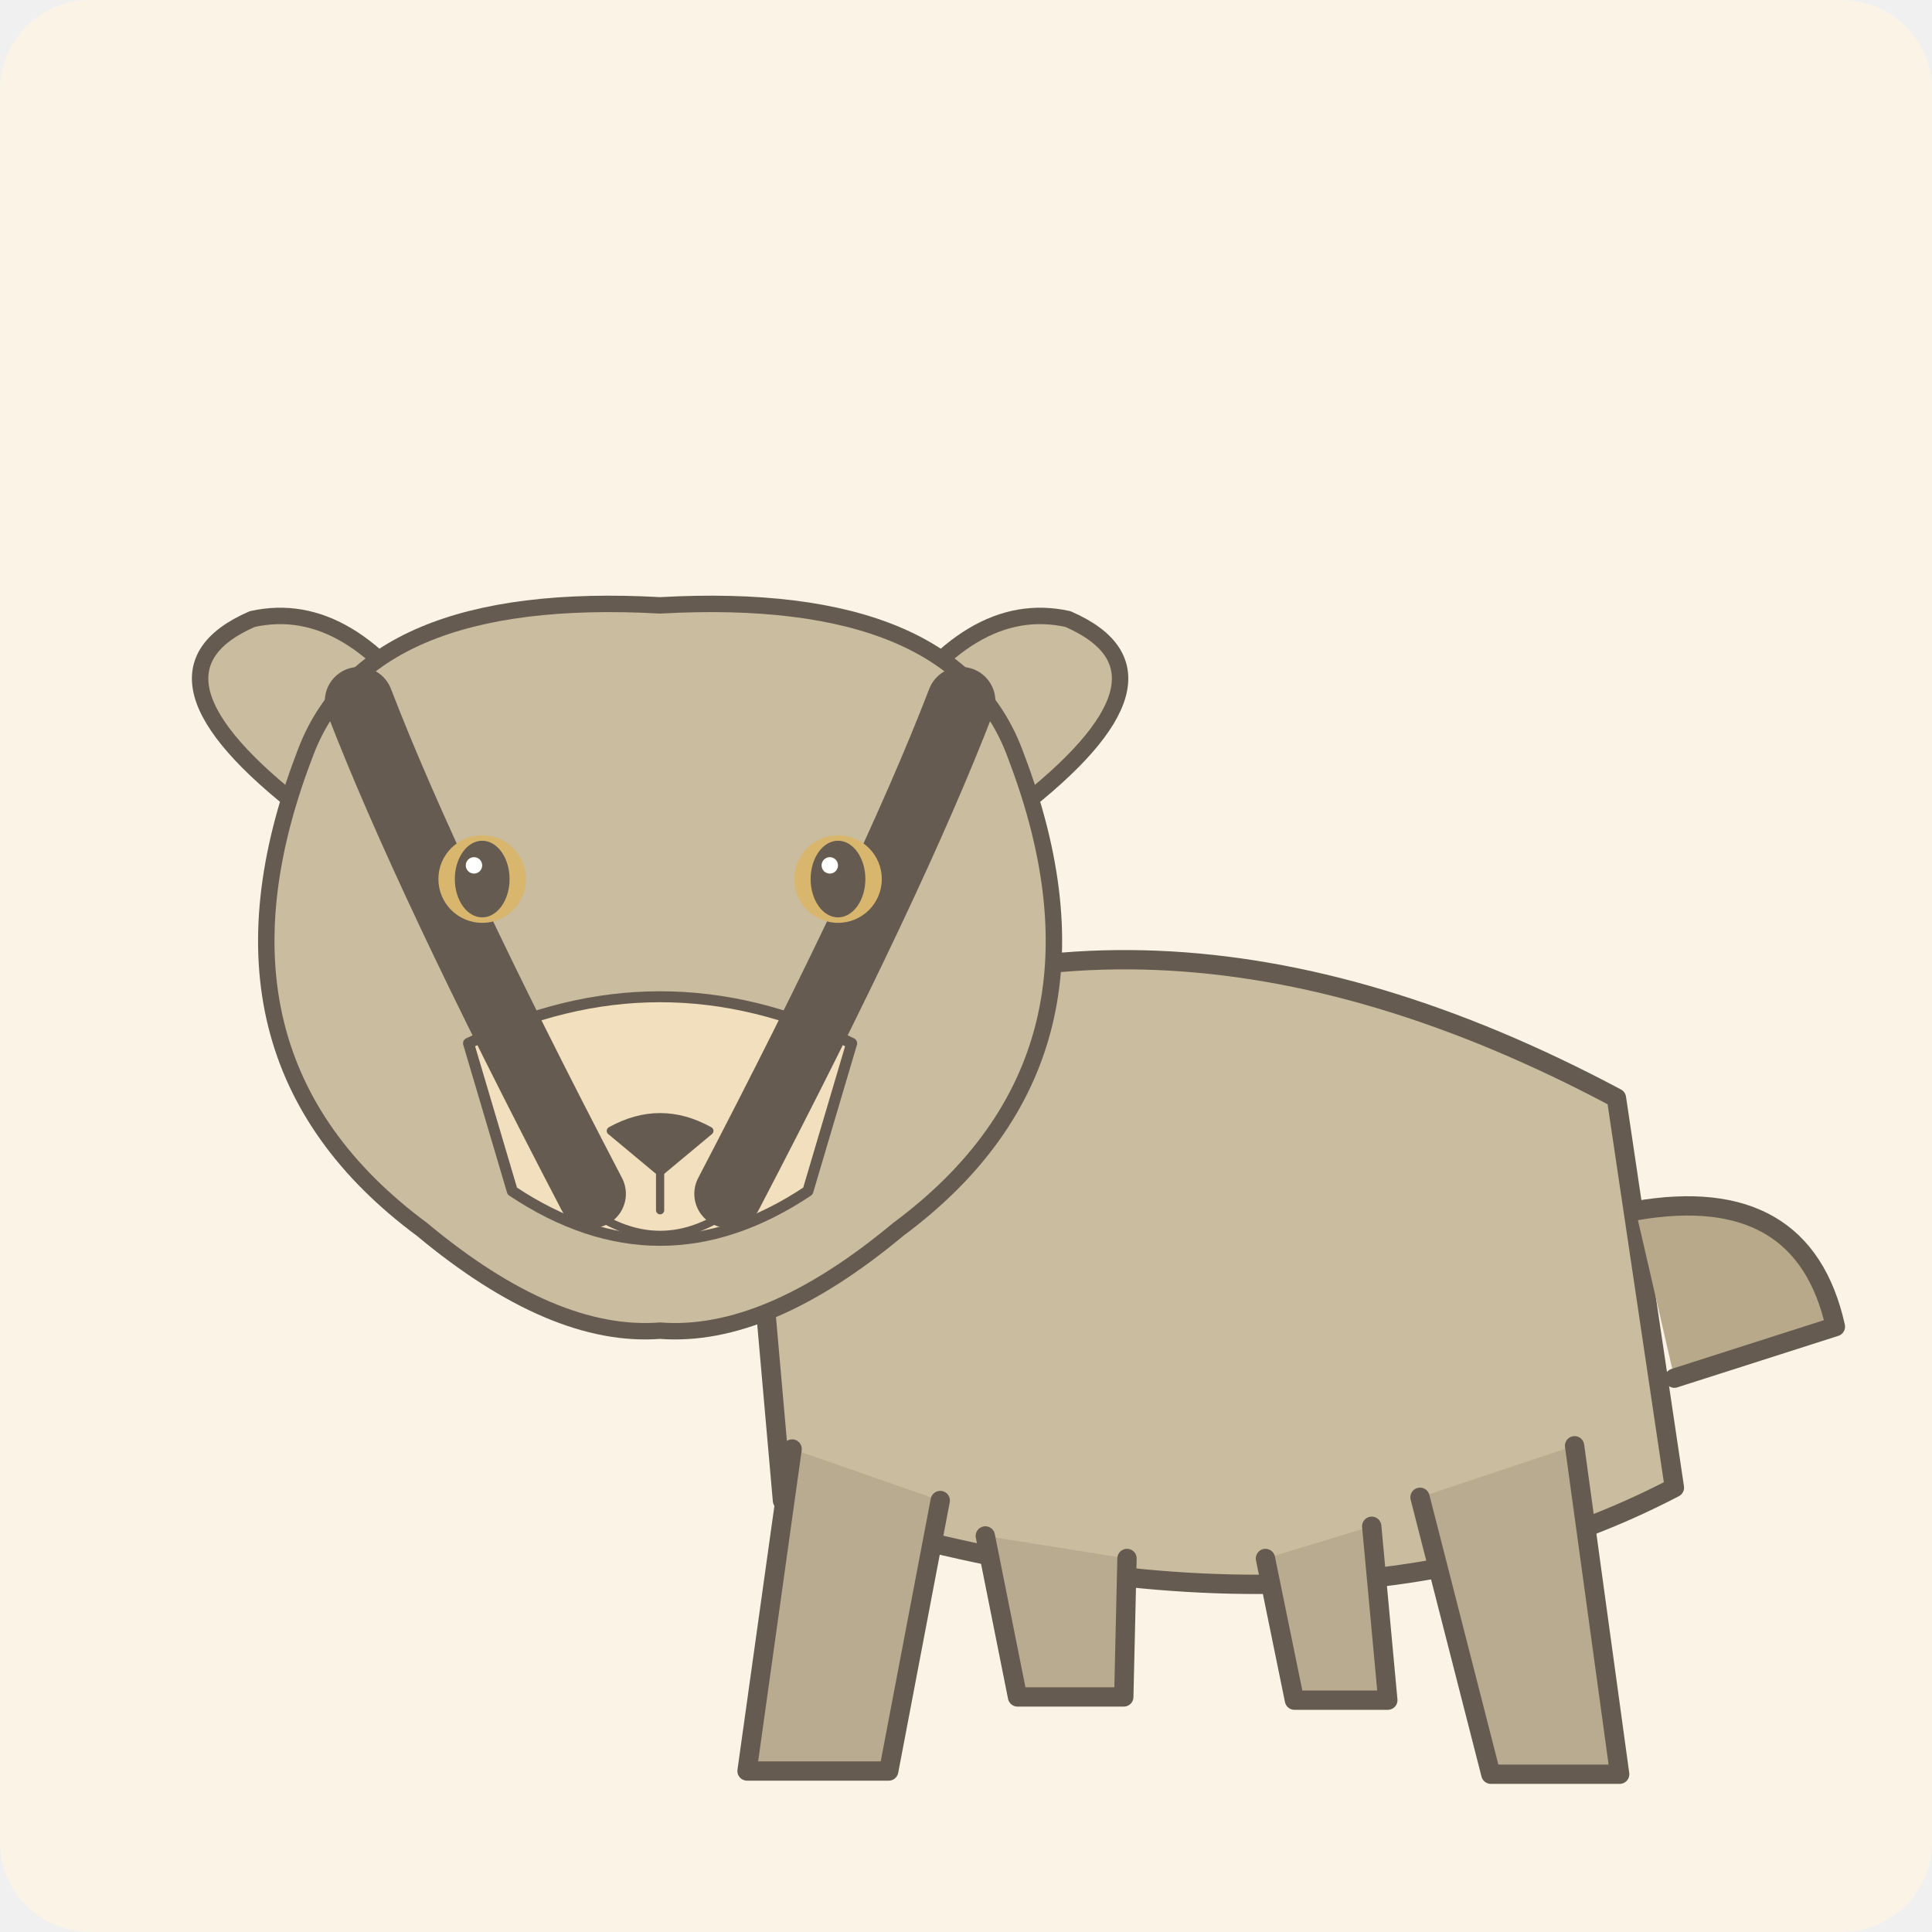
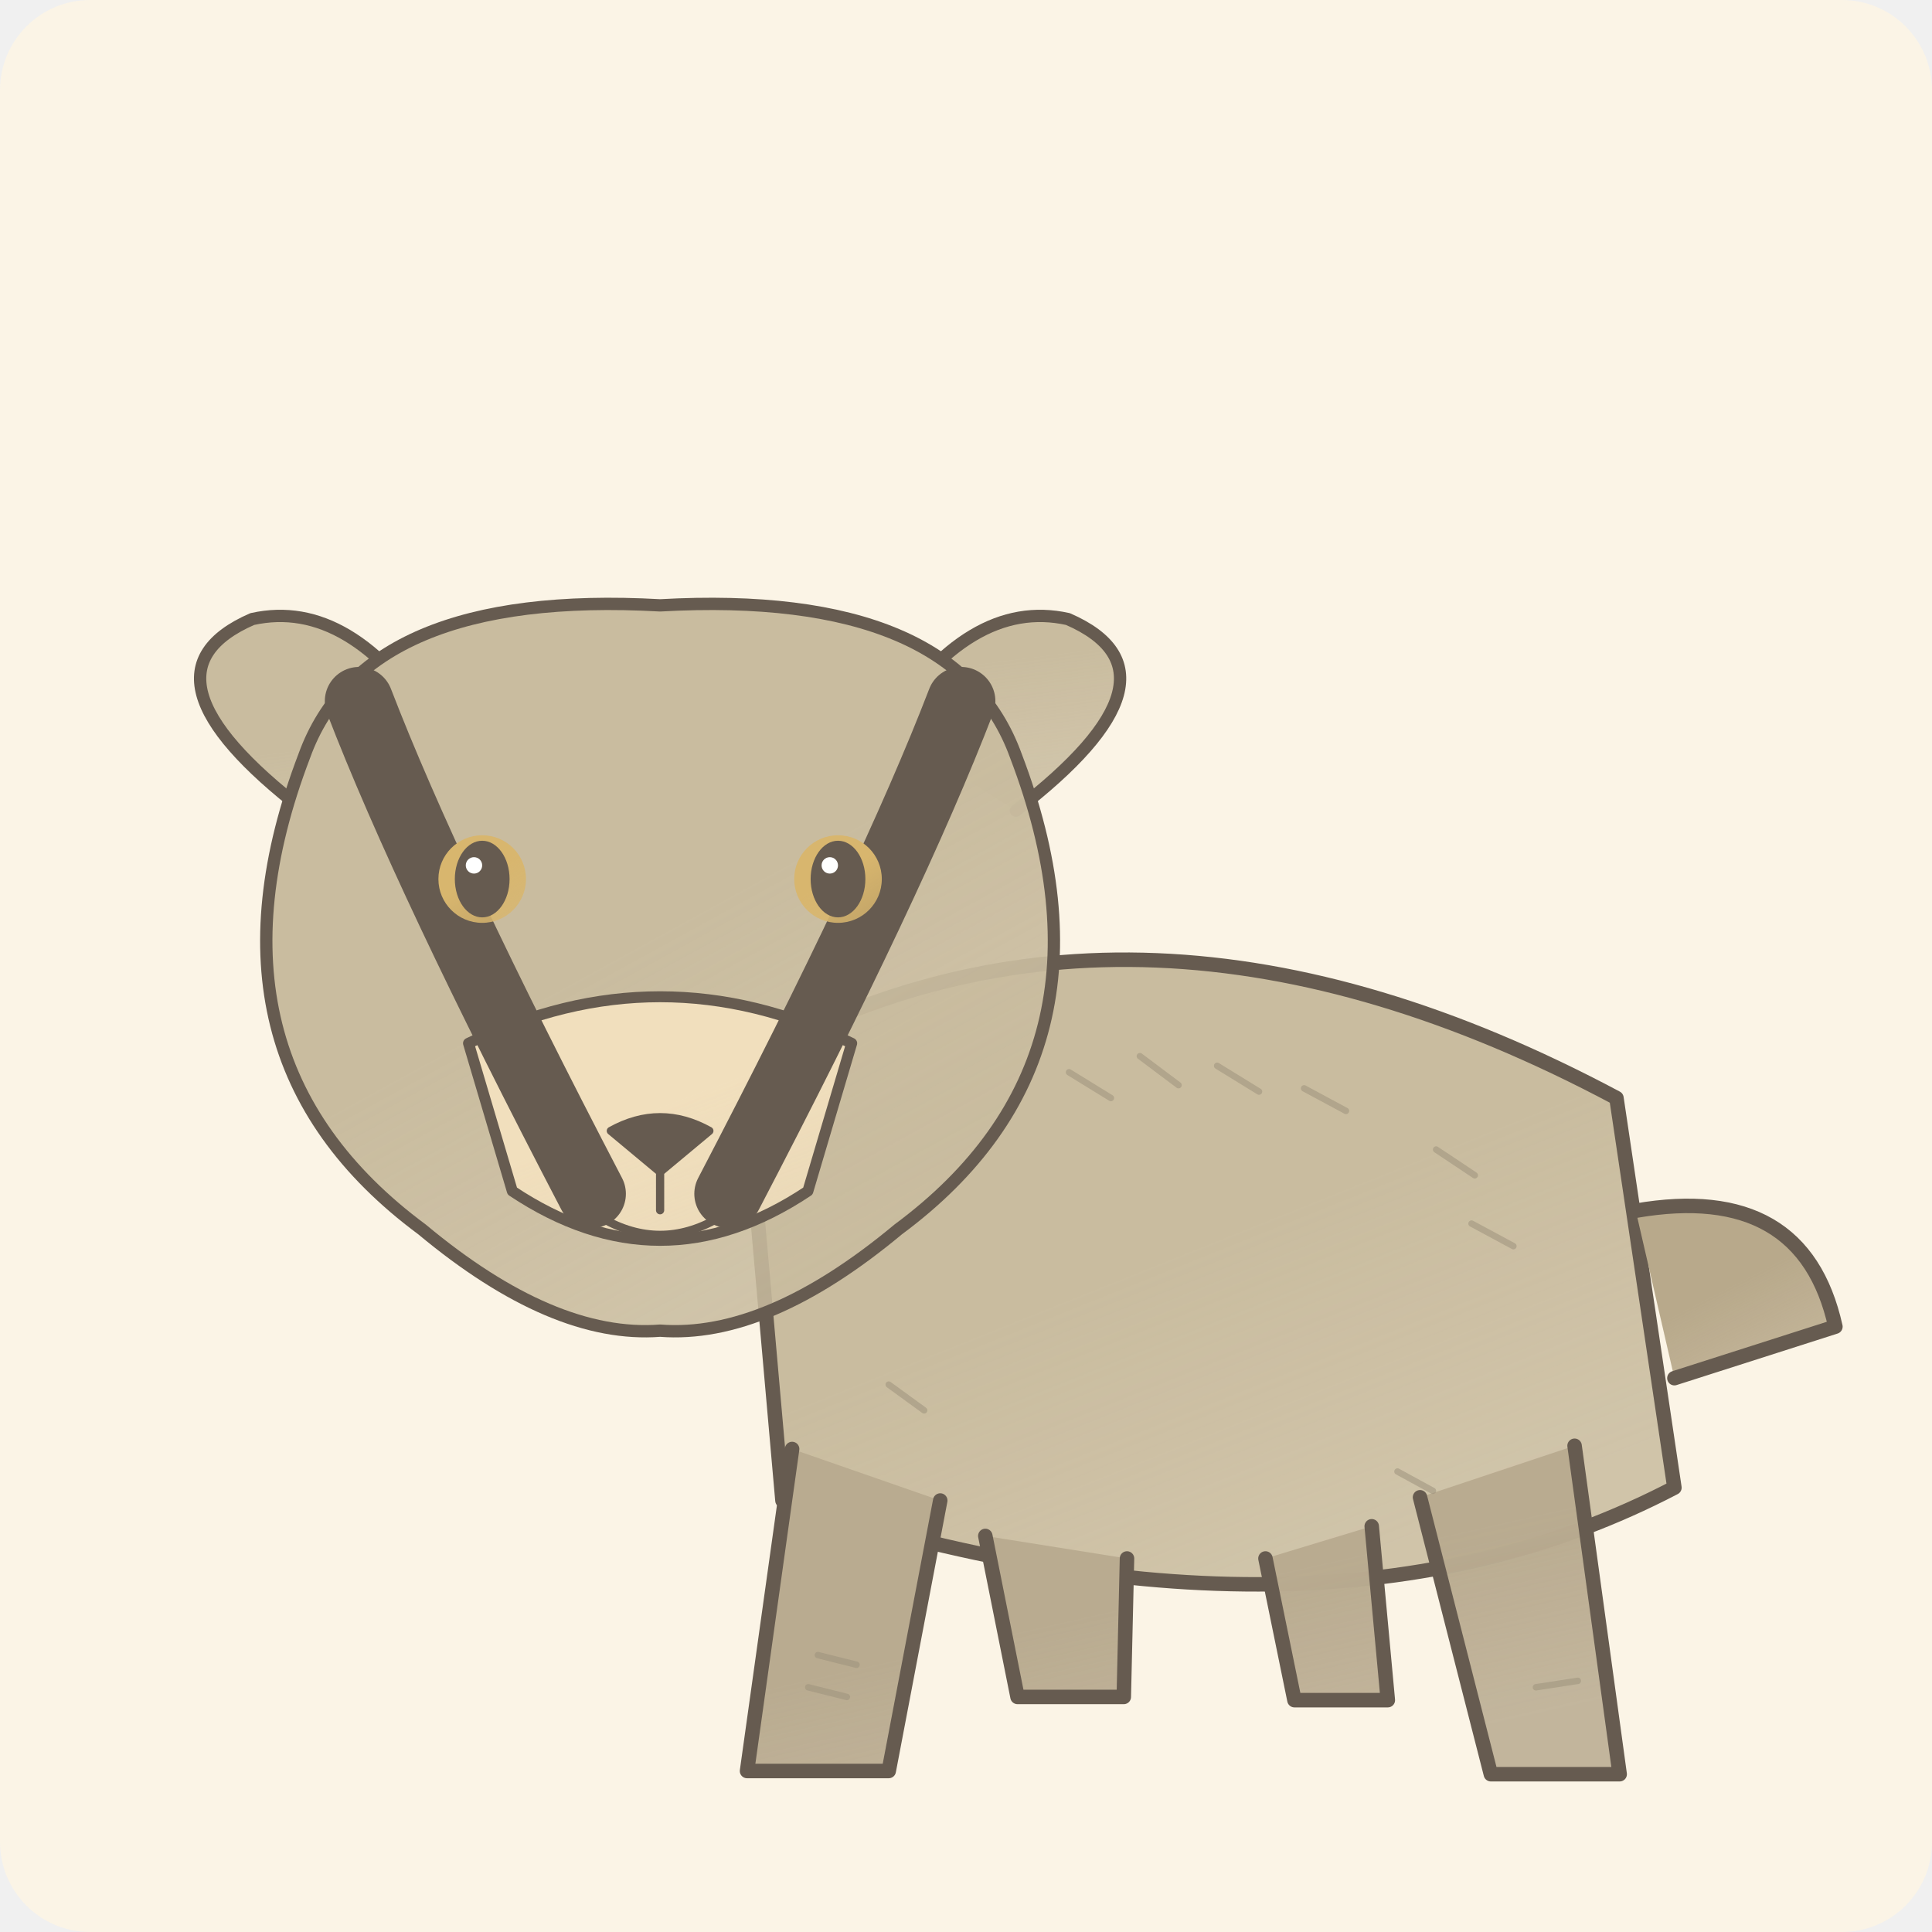
<svg xmlns="http://www.w3.org/2000/svg" viewBox="0 0 600 600" data-full-animal="badger" data-illustration="complete">
  <rect width="600" height="600" rx="28" fill="#fbf4e6" />
-   <path d="M231 330Q352 261 502 341L520 462Q409 520 243 466Z" fill="#c9bc9f" stroke="#665b50" stroke-width="6" stroke-linecap="round" stroke-linejoin="round" />
-   <path d="M246 450L232 550L276 550L292 466M441 465L463 551L503 551L489 449M306 477L316 527L349 527L350 484M393 484L402 528L431 528L426 474" fill="#b9ab90" stroke="#665b50" stroke-width="6" stroke-linecap="round" stroke-linejoin="round" />
-   <path d="M508 376Q560 367 570 412L520 428" fill="#b8a98b" stroke="#665b50" stroke-width="6" stroke-linecap="round" stroke-linejoin="round" />
+   <defs>
+     <linearGradient id="coat-c9bc9f" x1="0" x2=".6" y1="0" y2="1">
+       <stop stop-color="#c9bc9f" />
+       <stop offset=".55" stop-color="#c9bc9f" />
+       <stop offset="1" stop-color="#c9bc9f" stop-opacity=".85" />
+     </linearGradient>
+     <linearGradient id="coat-b9ab90" x1="0" x2=".6" y1="0" y2="1">
+       <stop stop-color="#b9ab90" />
+       <stop offset=".55" stop-color="#b9ab90" />
+       <stop offset="1" stop-color="#b9ab90" stop-opacity=".85" />
+     </linearGradient>
+     <linearGradient id="coat-b8a98b" x1="0" x2=".6" y1="0" y2="1">
+       <stop stop-color="#b8a98b" />
+       <stop offset=".55" stop-color="#b8a98b" />
+       <stop offset="1" stop-color="#b8a98b" stop-opacity=".85" />
+     </linearGradient>
+     <linearGradient id="coat-f1dfbd" x1="0" x2=".6" y1="0" y2="1">
+       <stop stop-color="#f1dfbd" />
+       <stop offset=".55" stop-color="#f1dfbd" />
+       <stop offset="1" stop-color="#f1dfbd" stop-opacity=".85" />
+     </linearGradient>
+     <linearGradient id="coat-d8b66e" x1="0" x2=".6" y1="0" y2="1">
+       <stop stop-color="#d8b66e" />
+       <stop offset=".55" stop-color="#d8b66e" />
+       <stop offset="1" stop-color="#d8b66e" stop-opacity=".85" />
+     </linearGradient>
+     <mask id="detail-mask">
+       <rect width="600" height="600" fill="white" />
+       <rect x="94.5" y="205" width="102" height="178.5" fill="black" />
+       <rect x="213.5" y="205" width="102" height="178.5" fill="black" />
+     </mask>
+   </defs>
+   <path d="M231 330Q352 261 502 341L520 462Q409 520 243 466Z" fill="url(#coat-c9bc9f)" stroke="#665b50" stroke-width="4.5" stroke-linecap="round" stroke-linejoin="round" />
+   <path d="M246 450L232 550L276 550L292 466M441 465L463 551L503 551L489 449M306 477L316 527L349 527L350 484M393 484L402 528L431 528L426 474" fill="url(#coat-b9ab90)" stroke="#665b50" stroke-width="4.5" stroke-linecap="round" stroke-linejoin="round" />
+   <path d="M508 376Q560 367 570 412L520 428" fill="url(#coat-b8a98b)" stroke="#665b50" stroke-width="4.5" stroke-linecap="round" stroke-linejoin="round" />
  <g transform="translate(-50 120) scale(0.85)">
-     <path d="M170 155Q105 105 151 85Q187 77 218 125M430 155Q495 105 449 85Q413 77 382 125" fill="#c9bc9f" stroke="#665b50" stroke-width="6" stroke-linecap="round" stroke-linejoin="round" />
-     <path d="M170 135Q192 74 300 80Q408 74 430 135Q472 245 387 308Q339 348 300 345Q261 348 213 308Q128 245 170 135Z" fill="#c9bc9f" stroke="#665b50" stroke-width="6" stroke-linecap="round" stroke-linejoin="round" />
-     <path d="M230 240Q300 206 370 240L354 294Q300 330 246 294Z" fill="#f1dfbd" stroke="#665b50" stroke-width="4" stroke-linecap="round" stroke-linejoin="round" />
+     <path d="M170 155Q105 105 151 85Q187 77 218 125M430 155Q495 105 449 85Q413 77 382 125" fill="url(#coat-c9bc9f)" stroke="#665b50" stroke-width="4.5" stroke-linecap="round" stroke-linejoin="round" />
+     <path d="M170 135Q192 74 300 80Q408 74 430 135Q472 245 387 308Q339 348 300 345Q261 348 213 308Q128 245 170 135Z" fill="url(#coat-c9bc9f)" stroke="#665b50" stroke-width="4.5" stroke-linecap="round" stroke-linejoin="round" />
+     <path d="M230 240Q300 206 370 240L354 294Q300 330 246 294Z" fill="url(#coat-f1dfbd)" stroke="#665b50" stroke-width="4" stroke-linecap="round" stroke-linejoin="round" />
    <ellipse cx="235" cy="180" rx="10" ry="14" fill="#665b50" />
    <circle cx="232" cy="175" r="3" fill="white" />
    <ellipse cx="365" cy="180" rx="10" ry="14" fill="#665b50" />
    <circle cx="362" cy="175" r="3" fill="white" />
    <path d="M282 272Q300 262 318 272L300 287Z" fill="#665b50" stroke="#665b50" stroke-width="3" stroke-linecap="round" stroke-linejoin="round" />
    <path d="M300 288V301M279 304Q300 316 321 304" fill="none" stroke="#665b50" stroke-width="3" stroke-linecap="round" stroke-linejoin="round" />
  </g>
  <g transform="translate(-50 120) scale(0.85)">
    <path d="M190 115Q215 180 275 295M410 115Q385 180 325 295" fill="none" stroke="#665b50" stroke-width="25" stroke-linecap="round" stroke-linejoin="round" />
-     <circle cx="235" cy="180" r="16" fill="#d8b66e" />
-     <circle cx="365" cy="180" r="16" fill="#d8b66e" />
+     <circle cx="235" cy="180" r="16" fill="url(#coat-d8b66e)" />
+     <circle cx="365" cy="180" r="16" fill="url(#coat-d8b66e)" />
    <ellipse cx="235" cy="180" rx="10" ry="14" fill="#665b50" />
    <circle cx="232" cy="175" r="3" fill="white" />
    <ellipse cx="365" cy="180" rx="10" ry="14" fill="#665b50" />
    <circle cx="362" cy="175" r="3" fill="white" />
  </g>
+   <g mask="url(#detail-mask)" data-coat-details="badger">
+     <path d="M332 333l13 8M354 328l12 9M378 331l13 8M405 338l13 7M446 357l12 8M457 380l13 7M276 430l11 8M434 457l11 6M254 514l12 3M251 524l12 3M477 524l13 -2" fill="none" stroke="#9c917b" stroke-width="2" stroke-linecap="round" opacity=".55" />
+   </g>
</svg>
